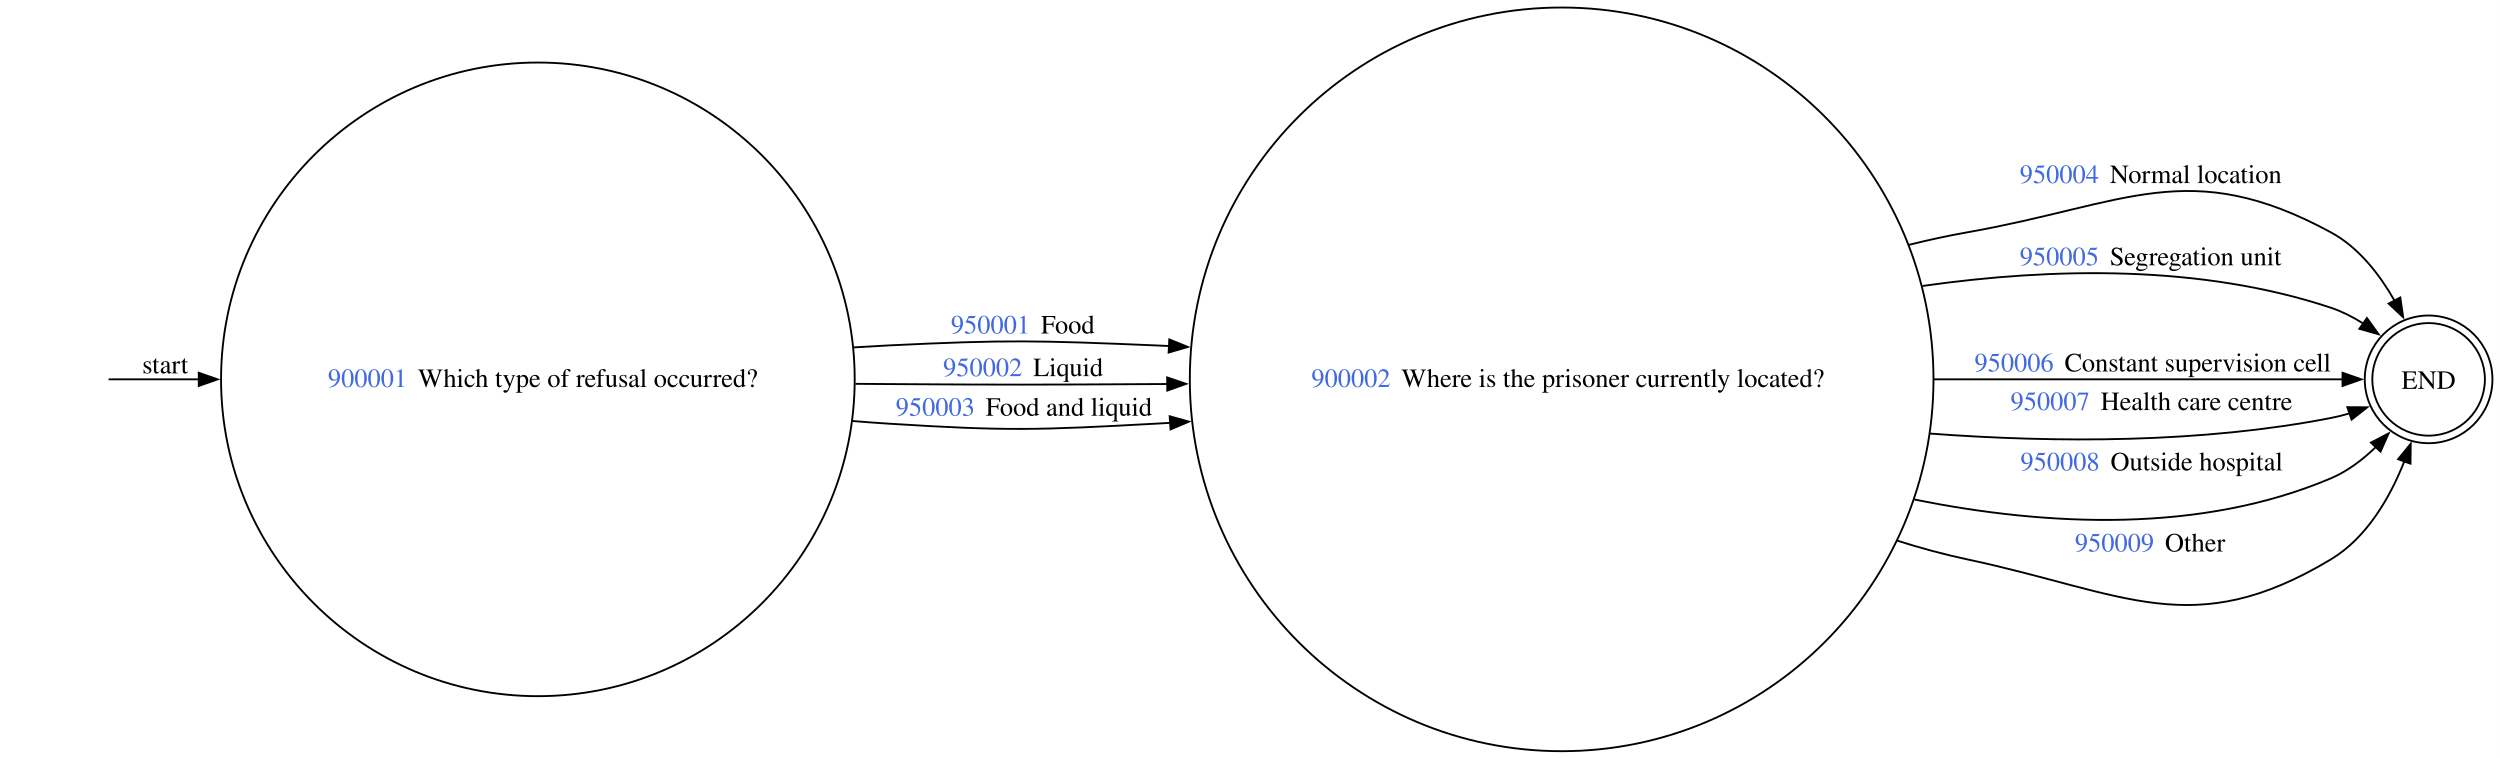
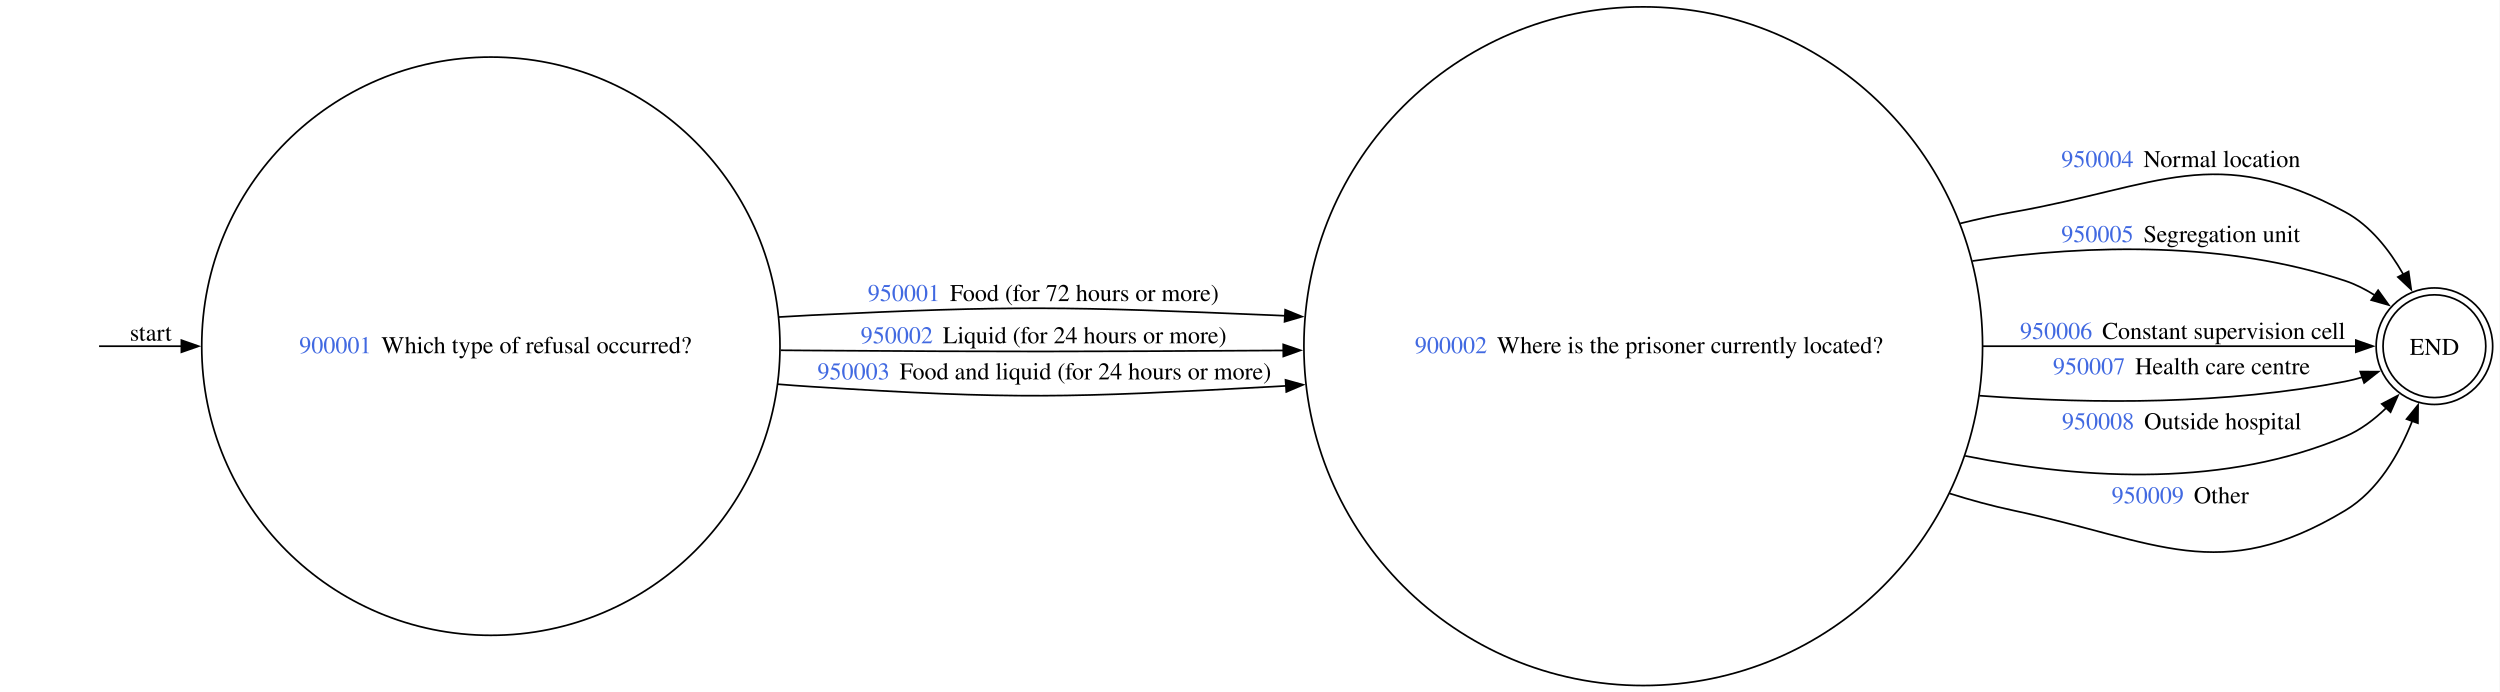
- <svg xmlns="http://www.w3.org/2000/svg" width="1326pt" height="402pt" viewBox="0.00 0.00 1326.00 402.00">
+ <svg xmlns="http://www.w3.org/2000/svg" width="1453pt" height="402pt" viewBox="0.00 0.00 1453.00 402.00">
  <g id="graph0" class="graph" transform="scale(1 1) rotate(0) translate(4 398.43)">
-     <polygon fill="white" stroke="none" points="-4,4 -4,-398.43 1321.98,-398.43 1321.98,4 -4,4" />
+     <polygon fill="white" stroke="none" points="-4,4 -4,-398.43 1448.73,-398.43 1448.73,4 -4,4" />
    <g id="node1" class="node">
</g>
    <g id="node2" class="node">
      <ellipse fill="none" stroke="black" cx="281.29" cy="-197.22" rx="168.04" ry="168.04" />
      <text xml:space="preserve" text-anchor="start" x="166.17" y="-193.17" font-family="Times,serif" font-size="14.00"> </text>
      <text xml:space="preserve" text-anchor="start" x="169.92" y="-193.17" font-family="Times,serif" font-size="14.00" fill="royalblue">900001 </text>
      <text xml:space="preserve" text-anchor="start" x="214.17" y="-193.17" font-family="Times,serif" font-size="14.00"> Which type of refusal occurred? </text>
    </g>
    <g id="edge1" class="edge">
      <path fill="none" stroke="black" d="M53.58,-197.22C66.35,-197.22 83.02,-197.22 101.53,-197.22" />
      <polygon fill="black" stroke="black" points="101.43,-200.72 111.43,-197.22 101.43,-193.72 101.43,-200.72" />
      <text xml:space="preserve" text-anchor="middle" x="83.62" y="-200.42" font-family="Times,serif" font-size="14.00">start</text>
    </g>
    <g id="node4" class="node">
-       <ellipse fill="none" stroke="black" cx="824.3" cy="-197.22" rx="197.22" ry="197.22" />
-       <text xml:space="preserve" text-anchor="start" x="687.8" y="-193.17" font-family="Times,serif" font-size="14.00"> </text>
-       <text xml:space="preserve" text-anchor="start" x="691.55" y="-193.17" font-family="Times,serif" font-size="14.00" fill="royalblue">900002 </text>
-       <text xml:space="preserve" text-anchor="start" x="735.8" y="-193.17" font-family="Times,serif" font-size="14.00"> Where is the prisoner currently located? </text>
+       <ellipse fill="none" stroke="black" cx="951.05" cy="-197.22" rx="197.22" ry="197.22" />
+       <text xml:space="preserve" text-anchor="start" x="814.55" y="-193.17" font-family="Times,serif" font-size="14.00"> </text>
+       <text xml:space="preserve" text-anchor="start" x="818.3" y="-193.17" font-family="Times,serif" font-size="14.00" fill="royalblue">900002 </text>
+       <text xml:space="preserve" text-anchor="start" x="862.55" y="-193.17" font-family="Times,serif" font-size="14.00"> Where is the prisoner currently located? </text>
    </g>
    <g id="edge2" class="edge">
-       <path fill="none" stroke="black" d="M448.68,-214.17C454.98,-214.57 461.21,-214.92 467.34,-215.22 530.26,-218.27 546.14,-217.86 609.09,-215.22 611.45,-215.12 613.84,-215.01 616.23,-214.9" />
-       <polygon fill="black" stroke="black" points="616.19,-218.41 626,-214.41 615.84,-211.42 616.19,-218.41" />
-       <text xml:space="preserve" text-anchor="start" x="496.59" y="-221.55" font-family="Times,serif" font-size="14.00"> </text>
-       <text xml:space="preserve" text-anchor="start" x="500.34" y="-221.55" font-family="Times,serif" font-size="14.00" fill="royalblue">950001 </text>
-       <text xml:space="preserve" text-anchor="start" x="544.59" y="-221.55" font-family="Times,serif" font-size="14.00"> Food </text>
+       <path fill="none" stroke="black" d="M448.68,-214.17C454.98,-214.57 461.21,-214.92 467.34,-215.22 586.53,-221 616.61,-220.22 735.84,-215.22 738.2,-215.12 740.59,-215.01 742.98,-214.9" />
+       <polygon fill="black" stroke="black" points="742.94,-218.41 752.75,-214.41 742.59,-211.42 742.94,-218.41" />
+       <text xml:space="preserve" text-anchor="start" x="496.59" y="-223.47" font-family="Times,serif" font-size="14.00"> </text>
+       <text xml:space="preserve" text-anchor="start" x="500.34" y="-223.47" font-family="Times,serif" font-size="14.00" fill="royalblue">950001 </text>
+       <text xml:space="preserve" text-anchor="start" x="544.59" y="-223.47" font-family="Times,serif" font-size="14.00"> Food (for 72 hours or more) </text>
    </g>
    <g id="edge3" class="edge">
-       <path fill="none" stroke="black" d="M449.73,-194.85C455.67,-194.8 461.55,-194.76 467.34,-194.72 530.34,-194.29 546.09,-194.35 609.09,-194.72 611.16,-194.73 613.24,-194.74 615.33,-194.75" />
-       <polygon fill="black" stroke="black" points="615.07,-198.25 625.1,-194.82 615.12,-191.25 615.07,-198.25" />
+       <path fill="none" stroke="black" d="M449.73,-194.85C455.67,-194.8 461.55,-194.76 467.34,-194.72 586.67,-193.91 616.51,-194.02 735.84,-194.72 737.91,-194.73 739.99,-194.74 742.08,-194.75" />
+       <polygon fill="black" stroke="black" points="741.82,-198.25 751.85,-194.82 741.87,-191.25 741.82,-198.25" />
      <text xml:space="preserve" text-anchor="start" x="492.46" y="-198.92" font-family="Times,serif" font-size="14.00"> </text>
      <text xml:space="preserve" text-anchor="start" x="496.21" y="-198.92" font-family="Times,serif" font-size="14.00" fill="royalblue">950002 </text>
-       <text xml:space="preserve" text-anchor="start" x="540.46" y="-198.92" font-family="Times,serif" font-size="14.00"> Liquid </text>
+       <text xml:space="preserve" text-anchor="start" x="540.46" y="-198.92" font-family="Times,serif" font-size="14.00"> Liquid (for 24 hours or more) </text>
    </g>
    <g id="edge4" class="edge">
-       <path fill="none" stroke="black" d="M448.14,-175.13C454.62,-174.59 461.04,-174.12 467.34,-173.72 530.21,-169.74 546.18,-170.28 609.09,-173.72 611.63,-173.86 614.19,-174 616.76,-174.16" />
-       <polygon fill="black" stroke="black" points="616.4,-177.64 626.6,-174.8 616.85,-170.66 616.4,-177.64" />
+       <path fill="none" stroke="black" d="M448.14,-175.13C454.62,-174.59 461.04,-174.12 467.34,-173.72 586.43,-166.18 616.68,-167.2 735.84,-173.72 738.38,-173.86 740.94,-174 743.51,-174.16" />
+       <polygon fill="black" stroke="black" points="743.15,-177.64 753.35,-174.8 743.6,-170.66 743.15,-177.64" />
      <text xml:space="preserve" text-anchor="start" x="467.34" y="-177.92" font-family="Times,serif" font-size="14.00"> </text>
      <text xml:space="preserve" text-anchor="start" x="471.09" y="-177.92" font-family="Times,serif" font-size="14.00" fill="royalblue">950003 </text>
-       <text xml:space="preserve" text-anchor="start" x="515.34" y="-177.92" font-family="Times,serif" font-size="14.00"> Food and liquid </text>
+       <text xml:space="preserve" text-anchor="start" x="515.34" y="-177.92" font-family="Times,serif" font-size="14.00"> Food and liquid (for 24 hours or more) </text>
    </g>
    <g id="node3" class="node">
-       <ellipse fill="none" stroke="black" cx="1284.13" cy="-197.22" rx="29.86" ry="29.86" />
-       <ellipse fill="none" stroke="black" cx="1284.13" cy="-197.22" rx="33.86" ry="33.86" />
-       <text xml:space="preserve" text-anchor="middle" x="1284.13" y="-192.17" font-family="Times,serif" font-size="14.00">END</text>
+       <ellipse fill="none" stroke="black" cx="1410.88" cy="-197.22" rx="29.86" ry="29.86" />
+       <ellipse fill="none" stroke="black" cx="1410.88" cy="-197.22" rx="33.86" ry="33.86" />
+       <text xml:space="preserve" text-anchor="middle" x="1410.88" y="-192.17" font-family="Times,serif" font-size="14.00">END</text>
    </g>
    <g id="edge5" class="edge">
-       <path fill="none" stroke="black" d="M1008.5,-268.56C1018.9,-271.16 1029.29,-273.41 1039.52,-275.22 1123.89,-290.1 1156.95,-316.02 1232.27,-275.22 1246.91,-267.29 1258,-253.11 1266.03,-239" />
-       <polygon fill="black" stroke="black" points="1269.12,-240.65 1270.64,-230.17 1262.91,-237.41 1269.12,-240.65" />
-       <text xml:space="preserve" text-anchor="start" x="1063.52" y="-301.33" font-family="Times,serif" font-size="14.00"> </text>
-       <text xml:space="preserve" text-anchor="start" x="1067.27" y="-301.33" font-family="Times,serif" font-size="14.00" fill="royalblue">950004 </text>
-       <text xml:space="preserve" text-anchor="start" x="1111.52" y="-301.33" font-family="Times,serif" font-size="14.00"> Normal location </text>
+       <path fill="none" stroke="black" d="M1135.25,-268.56C1145.65,-271.16 1156.04,-273.41 1166.27,-275.22 1250.64,-290.1 1283.7,-316.02 1359.02,-275.22 1373.66,-267.29 1384.75,-253.11 1392.78,-239" />
+       <polygon fill="black" stroke="black" points="1395.87,-240.65 1397.39,-230.17 1389.66,-237.41 1395.87,-240.65" />
+       <text xml:space="preserve" text-anchor="start" x="1190.27" y="-301.33" font-family="Times,serif" font-size="14.00"> </text>
+       <text xml:space="preserve" text-anchor="start" x="1194.02" y="-301.33" font-family="Times,serif" font-size="14.00" fill="royalblue">950004 </text>
+       <text xml:space="preserve" text-anchor="start" x="1238.27" y="-301.33" font-family="Times,serif" font-size="14.00"> Normal location </text>
    </g>
    <g id="edge6" class="edge">
-       <path fill="none" stroke="black" d="M1015.62,-246.74C1085.22,-256.65 1163.67,-258.02 1232.27,-235.22 1238.22,-233.24 1244.03,-230.27 1249.48,-226.83" />
-       <polygon fill="black" stroke="black" points="1251.42,-229.75 1257.6,-221.15 1247.4,-224.02 1251.42,-229.75" />
-       <text xml:space="preserve" text-anchor="start" x="1063.52" y="-257.73" font-family="Times,serif" font-size="14.00"> </text>
-       <text xml:space="preserve" text-anchor="start" x="1067.27" y="-257.73" font-family="Times,serif" font-size="14.00" fill="royalblue">950005 </text>
-       <text xml:space="preserve" text-anchor="start" x="1111.52" y="-257.73" font-family="Times,serif" font-size="14.00"> Segregation unit </text>
+       <path fill="none" stroke="black" d="M1142.37,-246.74C1211.97,-256.65 1290.42,-258.02 1359.02,-235.22 1364.97,-233.24 1370.78,-230.27 1376.23,-226.83" />
+       <polygon fill="black" stroke="black" points="1378.17,-229.75 1384.35,-221.15 1374.15,-224.02 1378.17,-229.75" />
+       <text xml:space="preserve" text-anchor="start" x="1190.27" y="-257.73" font-family="Times,serif" font-size="14.00"> </text>
+       <text xml:space="preserve" text-anchor="start" x="1194.02" y="-257.73" font-family="Times,serif" font-size="14.00" fill="royalblue">950005 </text>
+       <text xml:space="preserve" text-anchor="start" x="1238.27" y="-257.73" font-family="Times,serif" font-size="14.00"> Segregation unit </text>
    </g>
    <g id="edge7" class="edge">
-       <path fill="none" stroke="black" d="M1021.79,-197.22C1102.17,-197.22 1187.99,-197.22 1238.53,-197.22" />
-       <polygon fill="black" stroke="black" points="1238.47,-200.72 1248.47,-197.22 1238.47,-193.72 1238.47,-200.72" />
-       <text xml:space="preserve" text-anchor="start" x="1039.52" y="-201.42" font-family="Times,serif" font-size="14.00"> </text>
-       <text xml:space="preserve" text-anchor="start" x="1043.27" y="-201.42" font-family="Times,serif" font-size="14.00" fill="royalblue">950006 </text>
-       <text xml:space="preserve" text-anchor="start" x="1087.52" y="-201.42" font-family="Times,serif" font-size="14.00"> Constant supervision cell </text>
+       <path fill="none" stroke="black" d="M1148.54,-197.22C1228.92,-197.22 1314.74,-197.22 1365.28,-197.22" />
+       <polygon fill="black" stroke="black" points="1365.22,-200.72 1375.22,-197.22 1365.22,-193.72 1365.22,-200.72" />
+       <text xml:space="preserve" text-anchor="start" x="1166.27" y="-201.42" font-family="Times,serif" font-size="14.00"> </text>
+       <text xml:space="preserve" text-anchor="start" x="1170.02" y="-201.42" font-family="Times,serif" font-size="14.00" fill="royalblue">950006 </text>
+       <text xml:space="preserve" text-anchor="start" x="1214.27" y="-201.42" font-family="Times,serif" font-size="14.00"> Constant supervision cell </text>
    </g>
    <g id="edge8" class="edge">
-       <path fill="none" stroke="black" d="M1019.69,-168.46C1087.46,-163.42 1163.69,-163.41 1232.27,-176.72 1235.62,-177.37 1239.03,-178.24 1242.41,-179.25" />
-       <polygon fill="black" stroke="black" points="1241.02,-182.47 1251.62,-182.41 1243.29,-175.85 1241.02,-182.47" />
-       <text xml:space="preserve" text-anchor="start" x="1058.65" y="-180.92" font-family="Times,serif" font-size="14.00"> </text>
-       <text xml:space="preserve" text-anchor="start" x="1062.4" y="-180.92" font-family="Times,serif" font-size="14.00" fill="royalblue">950007 </text>
-       <text xml:space="preserve" text-anchor="start" x="1106.65" y="-180.92" font-family="Times,serif" font-size="14.00"> Health care centre </text>
+       <path fill="none" stroke="black" d="M1146.44,-168.46C1214.21,-163.42 1290.44,-163.41 1359.02,-176.72 1362.37,-177.37 1365.78,-178.24 1369.16,-179.25" />
+       <polygon fill="black" stroke="black" points="1367.77,-182.47 1378.37,-182.41 1370.04,-175.85 1367.77,-182.47" />
+       <text xml:space="preserve" text-anchor="start" x="1185.4" y="-180.92" font-family="Times,serif" font-size="14.00"> </text>
+       <text xml:space="preserve" text-anchor="start" x="1189.15" y="-180.92" font-family="Times,serif" font-size="14.00" fill="royalblue">950007 </text>
+       <text xml:space="preserve" text-anchor="start" x="1233.4" y="-180.92" font-family="Times,serif" font-size="14.00"> Health care centre </text>
    </g>
    <g id="edge9" class="edge">
-       <path fill="none" stroke="black" d="M1011.41,-133.47C1082.75,-119.12 1163.48,-115.58 1232.27,-144.72 1241.17,-148.49 1249.28,-154.66 1256.28,-161.48" />
-       <polygon fill="black" stroke="black" points="1253.53,-163.67 1262.93,-168.57 1258.64,-158.88 1253.53,-163.67" />
-       <text xml:space="preserve" text-anchor="start" x="1063.9" y="-148.92" font-family="Times,serif" font-size="14.00"> </text>
-       <text xml:space="preserve" text-anchor="start" x="1067.65" y="-148.92" font-family="Times,serif" font-size="14.00" fill="royalblue">950008 </text>
-       <text xml:space="preserve" text-anchor="start" x="1111.9" y="-148.92" font-family="Times,serif" font-size="14.00"> Outside hospital </text>
+       <path fill="none" stroke="black" d="M1138.16,-133.47C1209.5,-119.12 1290.23,-115.58 1359.02,-144.72 1367.92,-148.49 1376.03,-154.66 1383.03,-161.48" />
+       <polygon fill="black" stroke="black" points="1380.28,-163.67 1389.68,-168.57 1385.39,-158.88 1380.28,-163.67" />
+       <text xml:space="preserve" text-anchor="start" x="1190.65" y="-148.92" font-family="Times,serif" font-size="14.00"> </text>
+       <text xml:space="preserve" text-anchor="start" x="1194.4" y="-148.92" font-family="Times,serif" font-size="14.00" fill="royalblue">950008 </text>
+       <text xml:space="preserve" text-anchor="start" x="1238.65" y="-148.92" font-family="Times,serif" font-size="14.00"> Outside hospital </text>
    </g>
    <g id="edge10" class="edge">
-       <path fill="none" stroke="black" d="M1002.25,-111.67C1014.68,-107.74 1027.17,-104.34 1039.52,-101.72 1123.31,-83.89 1158.83,-57.62 1232.27,-101.72 1251.29,-113.14 1263.59,-134.35 1271.32,-153.89" />
-       <polygon fill="black" stroke="black" points="1267.94,-154.86 1274.64,-163.08 1274.53,-152.48 1267.94,-154.86" />
-       <text xml:space="preserve" text-anchor="start" x="1092.77" y="-105.92" font-family="Times,serif" font-size="14.00"> </text>
-       <text xml:space="preserve" text-anchor="start" x="1096.52" y="-105.92" font-family="Times,serif" font-size="14.00" fill="royalblue">950009 </text>
-       <text xml:space="preserve" text-anchor="start" x="1140.77" y="-105.92" font-family="Times,serif" font-size="14.00"> Other </text>
+       <path fill="none" stroke="black" d="M1129,-111.67C1141.43,-107.74 1153.92,-104.34 1166.27,-101.72 1250.06,-83.89 1285.58,-57.62 1359.02,-101.72 1378.04,-113.14 1390.34,-134.35 1398.07,-153.89" />
+       <polygon fill="black" stroke="black" points="1394.69,-154.86 1401.39,-163.08 1401.28,-152.48 1394.69,-154.86" />
+       <text xml:space="preserve" text-anchor="start" x="1219.52" y="-105.92" font-family="Times,serif" font-size="14.00"> </text>
+       <text xml:space="preserve" text-anchor="start" x="1223.27" y="-105.92" font-family="Times,serif" font-size="14.00" fill="royalblue">950009 </text>
+       <text xml:space="preserve" text-anchor="start" x="1267.52" y="-105.92" font-family="Times,serif" font-size="14.00"> Other </text>
    </g>
  </g>
</svg>
